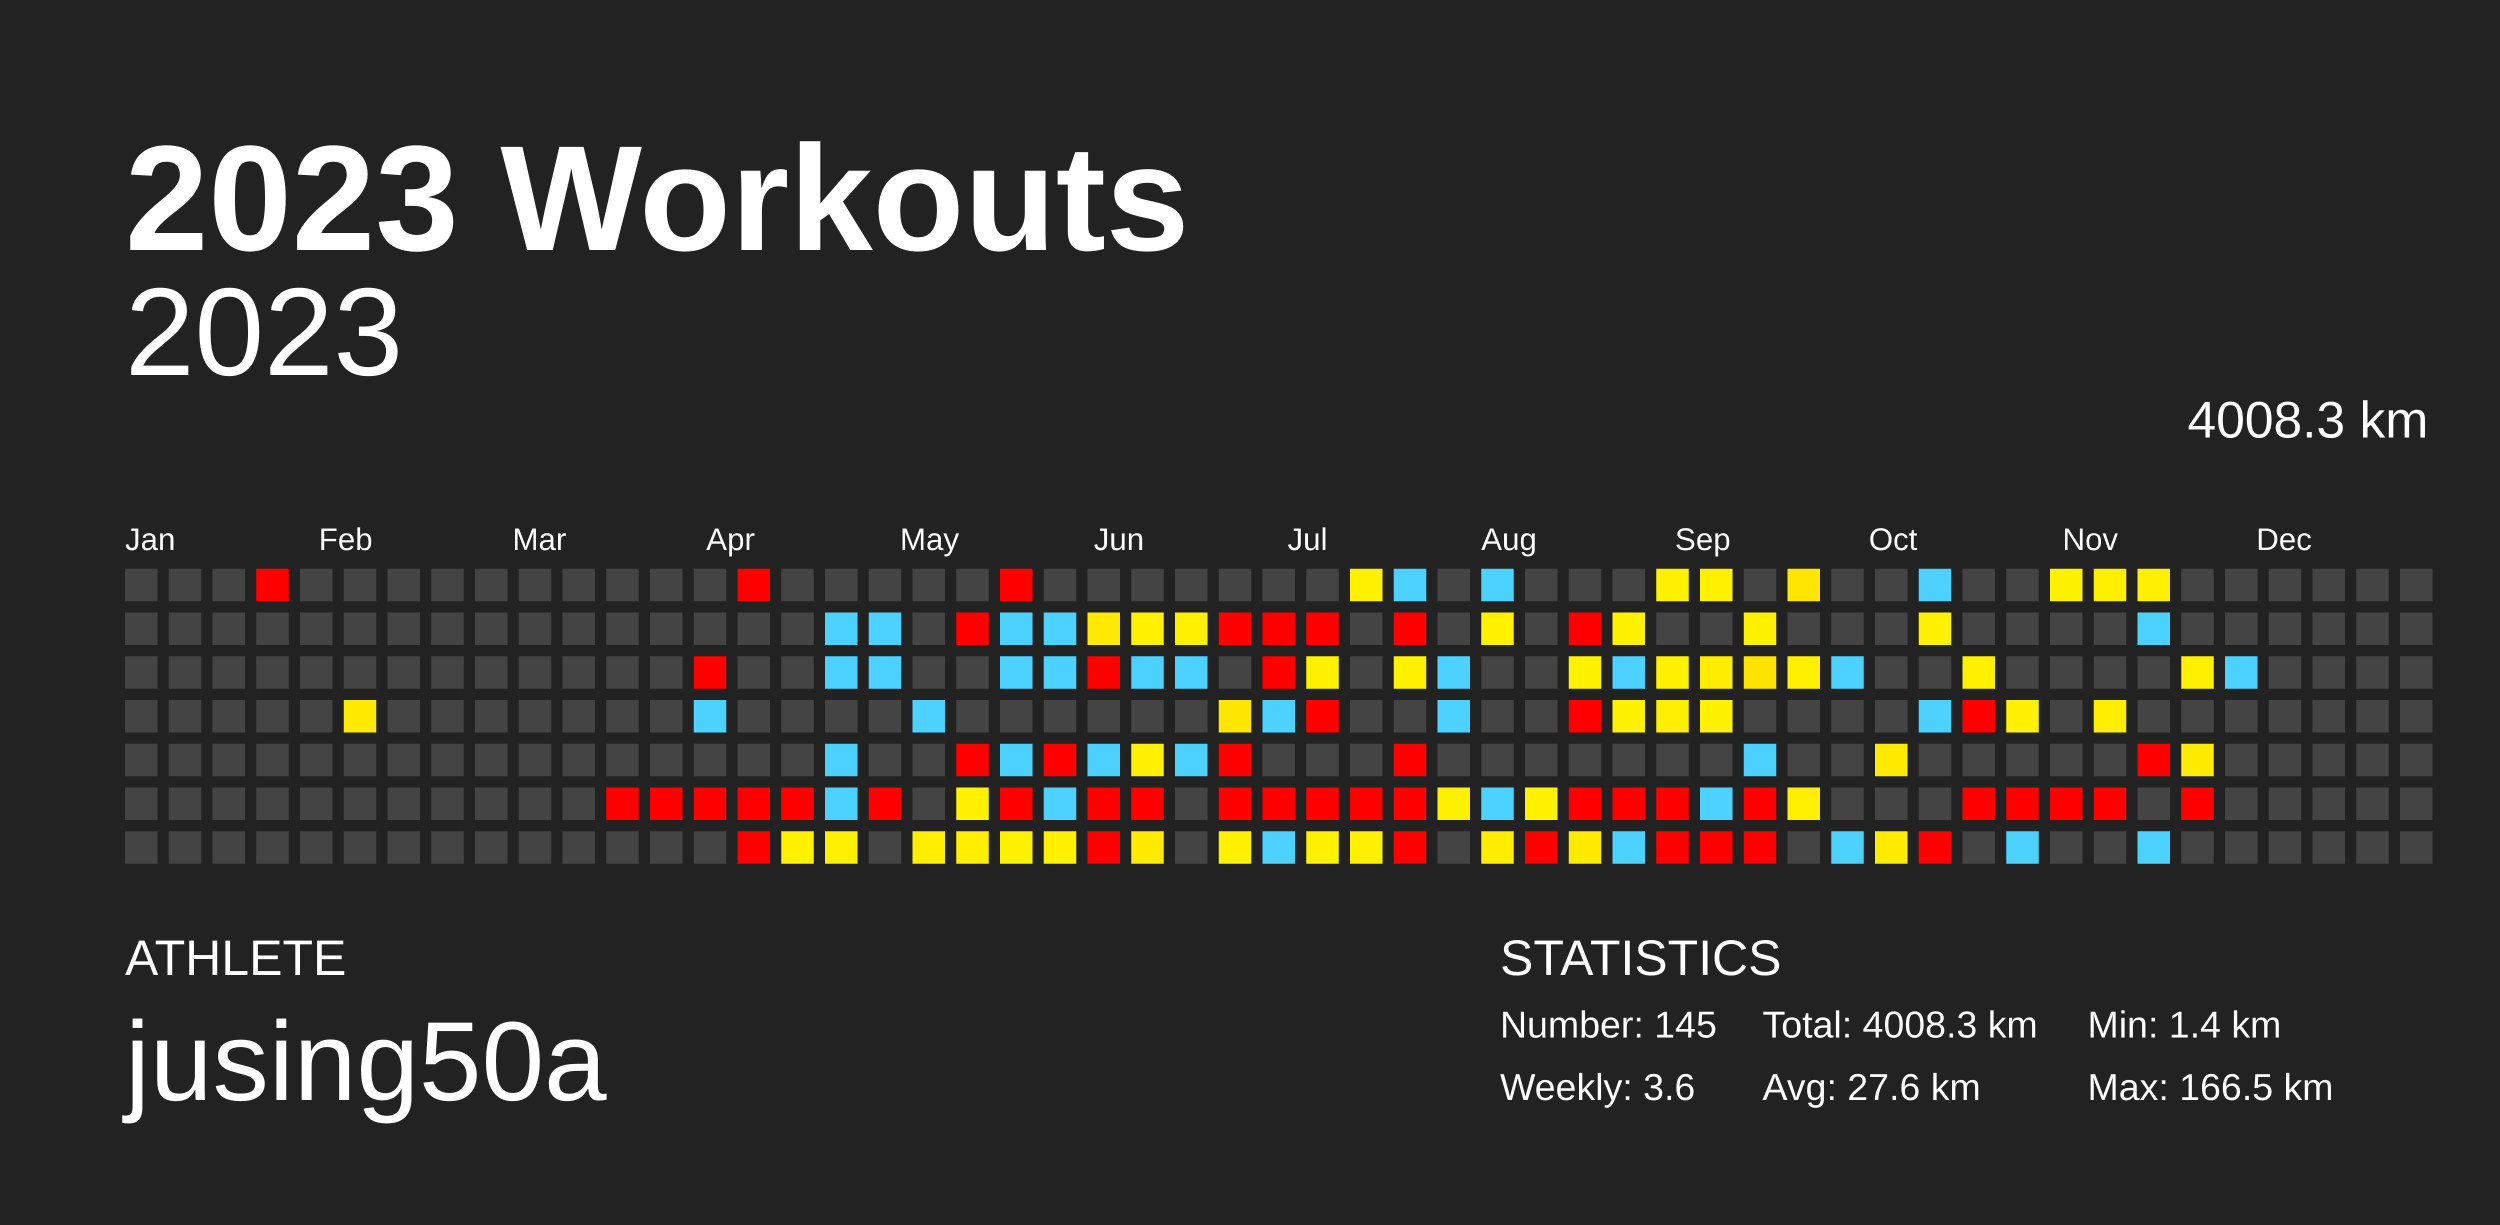
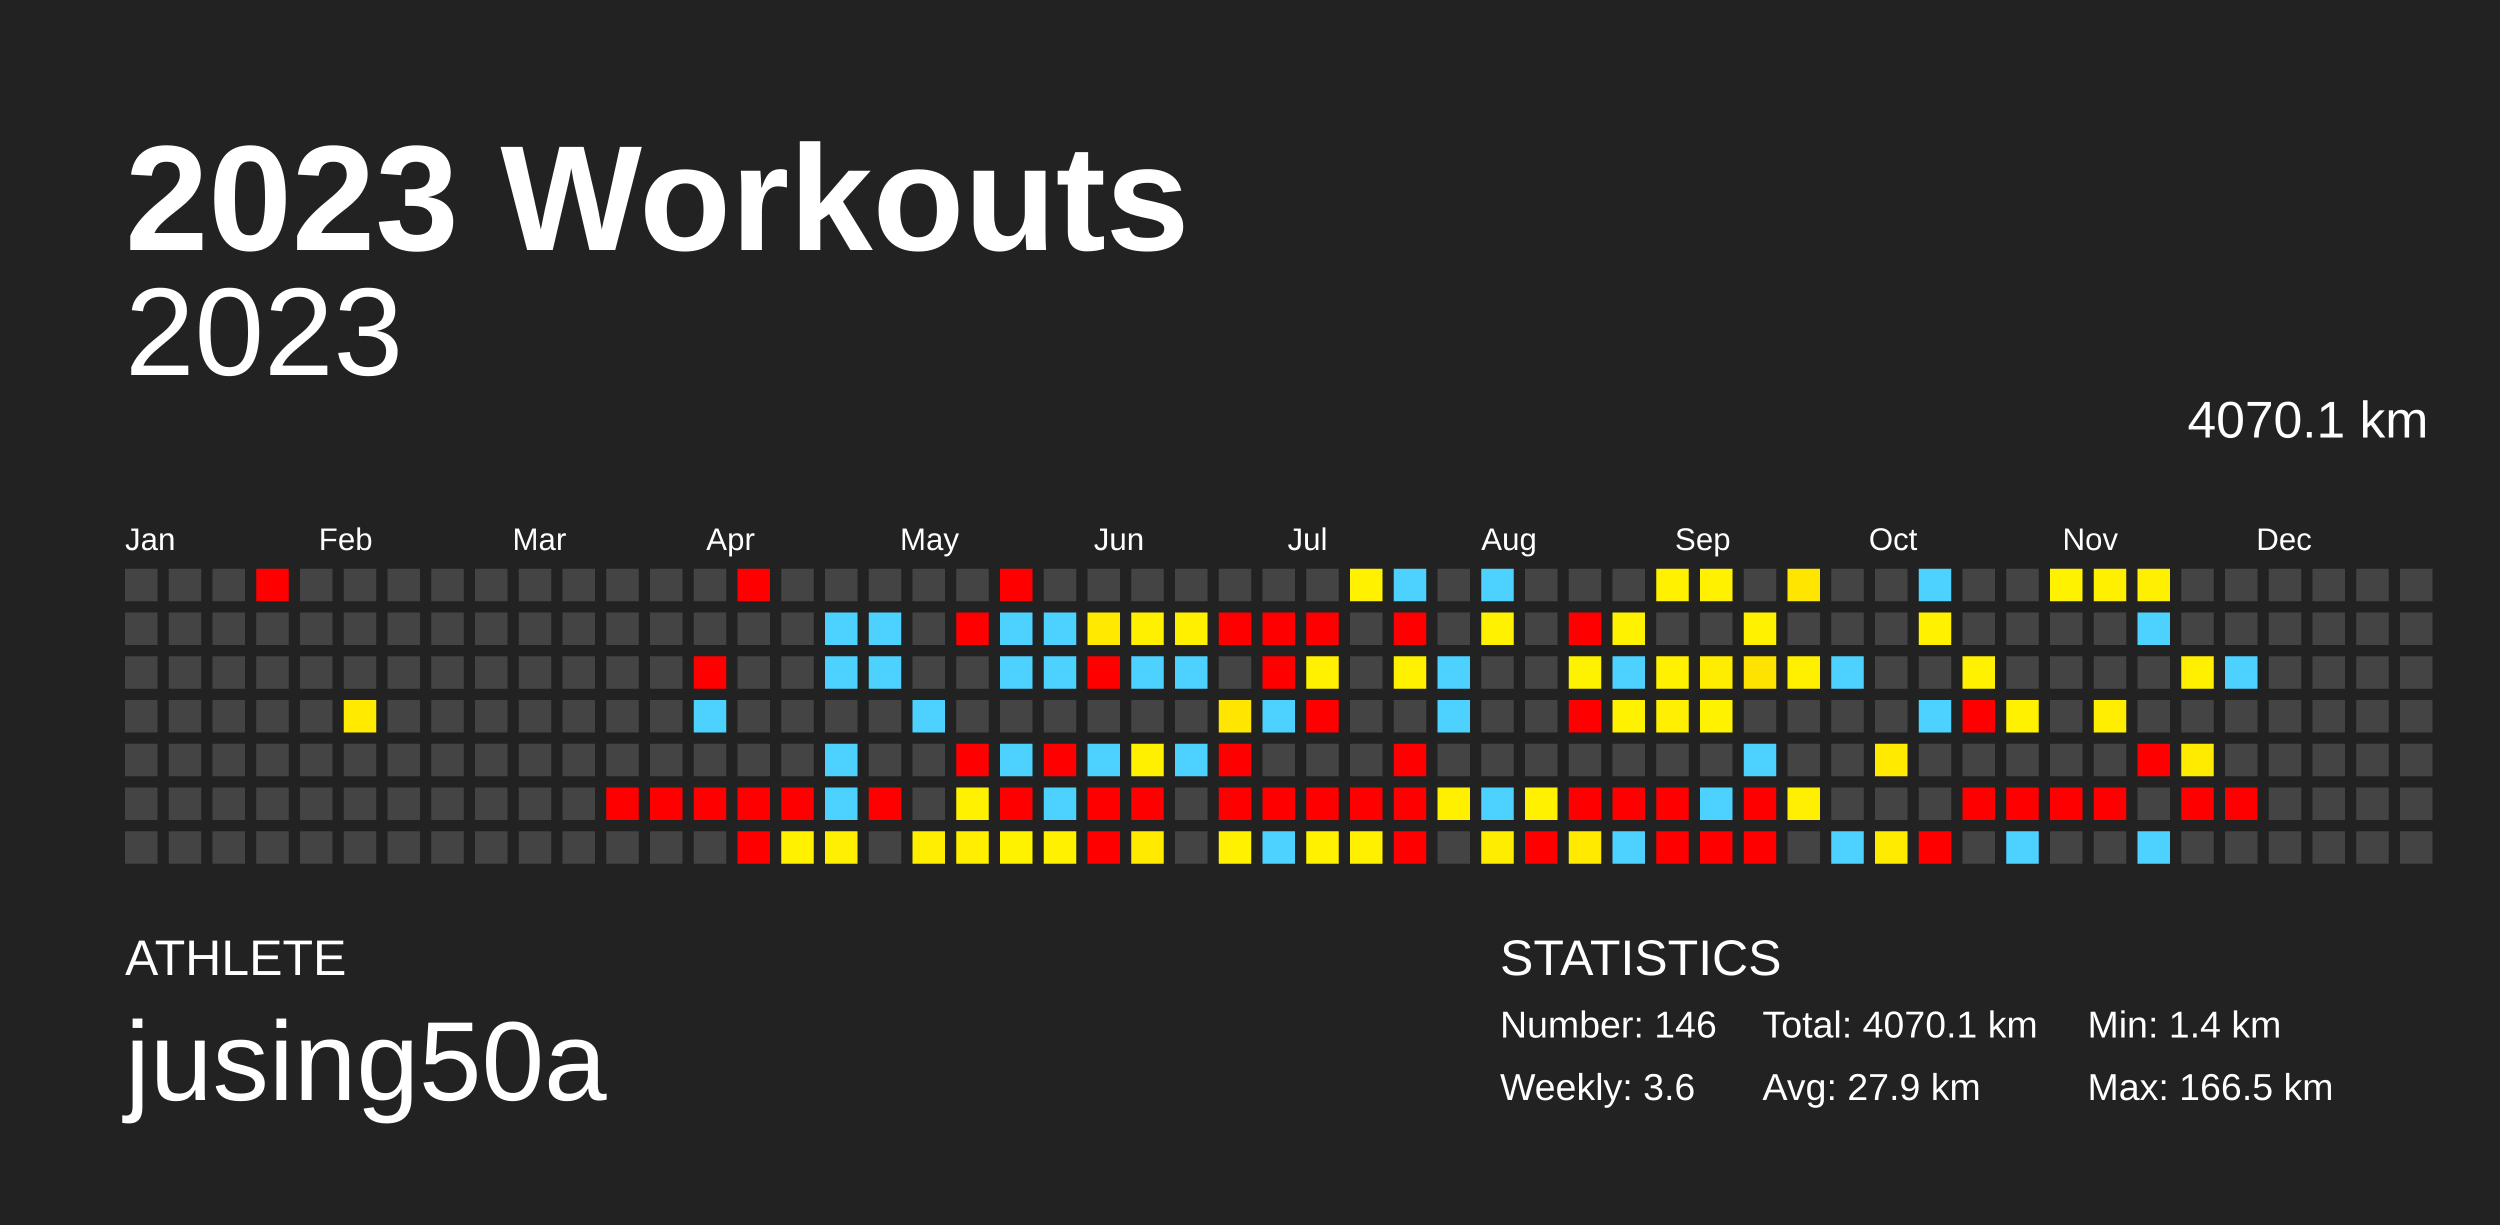
<svg xmlns="http://www.w3.org/2000/svg" baseProfile="full" height="98mm" version="1.1" viewBox="0,0,200,98" width="200mm">
  <defs />
  <rect fill="#222222" height="98" width="200" x="0" y="0" />
  <text fill="#FFFFFF" style="font-size:12px; font-family:Arial; font-weight:bold;" x="10" y="20">2023 Workouts</text>
  <text fill="#FFFFFF" style="font-size:4px; font-family:Arial" x="10" y="78">ATHLETE</text>
  <text fill="#FFFFFF" style="font-size:9px; font-family:Arial" x="10" y="88">jusing50a</text>
  <text fill="#FFFFFF" style="font-size:4px; font-family:Arial" x="120" y="78">STATISTICS</text>
-   <text fill="#FFFFFF" style="font-size:3px; font-family:Arial" x="120" y="83">Number: 145</text>
+   <text fill="#FFFFFF" style="font-size:3px; font-family:Arial" x="120" y="83">Number: 146</text>
  <text fill="#FFFFFF" style="font-size:3px; font-family:Arial" x="120" y="88">Weekly: 3.6</text>
-   <text fill="#FFFFFF" style="font-size:3px; font-family:Arial" x="141" y="83">Total: 4008.3 km</text>
-   <text fill="#FFFFFF" style="font-size:3px; font-family:Arial" x="141" y="88">Avg: 27.6 km</text>
+   <text fill="#FFFFFF" style="font-size:3px; font-family:Arial" x="141" y="83">Total: 4070.1 km</text>
+   <text fill="#FFFFFF" style="font-size:3px; font-family:Arial" x="141" y="88">Avg: 27.9 km</text>
  <text fill="#FFFFFF" style="font-size:3px; font-family:Arial" x="167" y="83">Min: 1.4 km</text>
  <text fill="#FFFFFF" style="font-size:3px; font-family:Arial" x="167" y="88">Max: 166.5 km</text>
  <text alignment-baseline="hanging" fill="#FFFFFF" style="font-size:10.0px; font-family:Arial;" x="10" y="30">2023</text>
-   <text alignment-baseline="hanging" fill="#FFFFFF" style="font-size:4.125px; font-family:Arial;" x="175" y="35">4008.3 km</text>
+   <text alignment-baseline="hanging" fill="#FFFFFF" style="font-size:4.125px; font-family:Arial;" x="175" y="35">4070.1 km</text>
  <text fill="#FFFFFF" style="font-size:2.5px; font-family:Arial" x="10.0" y="44">Jan</text>
  <text fill="#FFFFFF" style="font-size:2.5px; font-family:Arial" x="25.5" y="44">Feb</text>
  <text fill="#FFFFFF" style="font-size:2.5px; font-family:Arial" x="41.0" y="44">Mar</text>
  <text fill="#FFFFFF" style="font-size:2.5px; font-family:Arial" x="56.5" y="44">Apr</text>
  <text fill="#FFFFFF" style="font-size:2.5px; font-family:Arial" x="72.0" y="44">May</text>
  <text fill="#FFFFFF" style="font-size:2.5px; font-family:Arial" x="87.5" y="44">Jun</text>
  <text fill="#FFFFFF" style="font-size:2.5px; font-family:Arial" x="103.0" y="44">Jul</text>
  <text fill="#FFFFFF" style="font-size:2.5px; font-family:Arial" x="118.5" y="44">Aug</text>
  <text fill="#FFFFFF" style="font-size:2.5px; font-family:Arial" x="134.0" y="44">Sep</text>
  <text fill="#FFFFFF" style="font-size:2.5px; font-family:Arial" x="149.5" y="44">Oct</text>
  <text fill="#FFFFFF" style="font-size:2.5px; font-family:Arial" x="165.0" y="44">Nov</text>
  <text fill="#FFFFFF" style="font-size:2.5px; font-family:Arial" x="180.5" y="44">Dec</text>
  <rect fill="#444444" height="2.6" width="2.6" x="10.0" y="45.5" />
  <rect fill="#444444" height="2.6" width="2.6" x="10.0" y="49.0" />
  <rect fill="#444444" height="2.6" width="2.6" x="10.0" y="52.5" />
  <rect fill="#444444" height="2.6" width="2.6" x="10.0" y="56.0" />
  <rect fill="#444444" height="2.6" width="2.6" x="10.0" y="59.5" />
  <rect fill="#444444" height="2.6" width="2.6" x="10.0" y="63.0" />
  <rect fill="#444444" height="2.6" width="2.6" x="10.0" y="66.5" />
  <rect fill="#444444" height="2.6" width="2.6" x="13.5" y="45.5" />
  <rect fill="#444444" height="2.6" width="2.6" x="13.5" y="49.0" />
  <rect fill="#444444" height="2.6" width="2.6" x="13.5" y="52.5" />
  <rect fill="#444444" height="2.6" width="2.6" x="13.5" y="56.0" />
  <rect fill="#444444" height="2.6" width="2.6" x="13.5" y="59.5" />
  <rect fill="#444444" height="2.6" width="2.6" x="13.5" y="63.0" />
  <rect fill="#444444" height="2.6" width="2.6" x="13.5" y="66.5" />
  <rect fill="#444444" height="2.6" width="2.6" x="17.0" y="45.5" />
  <rect fill="#444444" height="2.6" width="2.6" x="17.0" y="49.0" />
  <rect fill="#444444" height="2.6" width="2.6" x="17.0" y="52.5" />
  <rect fill="#444444" height="2.6" width="2.6" x="17.0" y="56.0" />
  <rect fill="#444444" height="2.6" width="2.6" x="17.0" y="59.5" />
  <rect fill="#444444" height="2.6" width="2.6" x="17.0" y="63.0" />
  <rect fill="#444444" height="2.6" width="2.6" x="17.0" y="66.5" />
  <rect fill="red" height="2.6" width="2.6" x="20.5" y="45.5" />
  <rect fill="#444444" height="2.6" width="2.6" x="20.5" y="49.0" />
  <rect fill="#444444" height="2.6" width="2.6" x="20.5" y="52.5" />
  <rect fill="#444444" height="2.6" width="2.6" x="20.5" y="56.0" />
  <rect fill="#444444" height="2.6" width="2.6" x="20.5" y="59.5" />
  <rect fill="#444444" height="2.6" width="2.6" x="20.5" y="63.0" />
  <rect fill="#444444" height="2.6" width="2.6" x="20.5" y="66.5" />
  <rect fill="#444444" height="2.6" width="2.6" x="24.0" y="45.5" />
  <rect fill="#444444" height="2.6" width="2.6" x="24.0" y="49.0" />
  <rect fill="#444444" height="2.6" width="2.6" x="24.0" y="52.5" />
  <rect fill="#444444" height="2.6" width="2.6" x="24.0" y="56.0" />
  <rect fill="#444444" height="2.6" width="2.6" x="24.0" y="59.5" />
  <rect fill="#444444" height="2.6" width="2.6" x="24.0" y="63.0" />
  <rect fill="#444444" height="2.6" width="2.6" x="24.0" y="66.5" />
  <rect fill="#444444" height="2.6" width="2.6" x="27.5" y="45.5" />
  <rect fill="#444444" height="2.6" width="2.6" x="27.5" y="49.0" />
  <rect fill="#444444" height="2.6" width="2.6" x="27.5" y="52.5" />
  <rect fill="#ffea00" height="2.6" width="2.6" x="27.5" y="56.0" />
  <rect fill="#444444" height="2.6" width="2.6" x="27.5" y="59.5" />
  <rect fill="#444444" height="2.6" width="2.6" x="27.5" y="63.0" />
  <rect fill="#444444" height="2.6" width="2.6" x="27.5" y="66.5" />
  <rect fill="#444444" height="2.6" width="2.6" x="31.0" y="45.5" />
  <rect fill="#444444" height="2.6" width="2.6" x="31.0" y="49.0" />
  <rect fill="#444444" height="2.6" width="2.6" x="31.0" y="52.5" />
  <rect fill="#444444" height="2.6" width="2.6" x="31.0" y="56.0" />
  <rect fill="#444444" height="2.6" width="2.6" x="31.0" y="59.5" />
  <rect fill="#444444" height="2.6" width="2.6" x="31.0" y="63.0" />
  <rect fill="#444444" height="2.6" width="2.6" x="31.0" y="66.5" />
  <rect fill="#444444" height="2.6" width="2.6" x="34.5" y="45.5" />
  <rect fill="#444444" height="2.6" width="2.6" x="34.5" y="49.0" />
  <rect fill="#444444" height="2.6" width="2.6" x="34.5" y="52.5" />
  <rect fill="#444444" height="2.6" width="2.6" x="34.5" y="56.0" />
  <rect fill="#444444" height="2.6" width="2.6" x="34.5" y="59.5" />
  <rect fill="#444444" height="2.6" width="2.6" x="34.5" y="63.0" />
  <rect fill="#444444" height="2.6" width="2.6" x="34.5" y="66.5" />
  <rect fill="#444444" height="2.6" width="2.6" x="38.0" y="45.5" />
  <rect fill="#444444" height="2.6" width="2.6" x="38.0" y="49.0" />
  <rect fill="#444444" height="2.6" width="2.6" x="38.0" y="52.5" />
  <rect fill="#444444" height="2.6" width="2.6" x="38.0" y="56.0" />
  <rect fill="#444444" height="2.6" width="2.6" x="38.0" y="59.5" />
  <rect fill="#444444" height="2.6" width="2.6" x="38.0" y="63.0" />
  <rect fill="#444444" height="2.6" width="2.6" x="38.0" y="66.5" />
  <rect fill="#444444" height="2.6" width="2.6" x="41.5" y="45.5" />
  <rect fill="#444444" height="2.6" width="2.6" x="41.5" y="49.0" />
  <rect fill="#444444" height="2.6" width="2.6" x="41.5" y="52.5" />
  <rect fill="#444444" height="2.6" width="2.6" x="41.5" y="56.0" />
  <rect fill="#444444" height="2.6" width="2.6" x="41.5" y="59.5" />
  <rect fill="#444444" height="2.6" width="2.6" x="41.5" y="63.0" />
  <rect fill="#444444" height="2.6" width="2.6" x="41.5" y="66.5" />
  <rect fill="#444444" height="2.6" width="2.6" x="45.0" y="45.5" />
  <rect fill="#444444" height="2.6" width="2.6" x="45.0" y="49.0" />
  <rect fill="#444444" height="2.6" width="2.6" x="45.0" y="52.5" />
  <rect fill="#444444" height="2.6" width="2.6" x="45.0" y="56.0" />
  <rect fill="#444444" height="2.6" width="2.6" x="45.0" y="59.5" />
  <rect fill="#444444" height="2.6" width="2.6" x="45.0" y="63.0" />
  <rect fill="#444444" height="2.6" width="2.6" x="45.0" y="66.5" />
  <rect fill="#444444" height="2.6" width="2.6" x="48.5" y="45.5" />
  <rect fill="#444444" height="2.6" width="2.6" x="48.5" y="49.0" />
  <rect fill="#444444" height="2.6" width="2.6" x="48.5" y="52.5" />
  <rect fill="#444444" height="2.6" width="2.6" x="48.5" y="56.0" />
  <rect fill="#444444" height="2.6" width="2.6" x="48.5" y="59.5" />
  <rect fill="red" height="2.6" width="2.6" x="48.5" y="63.0" />
  <rect fill="#444444" height="2.6" width="2.6" x="48.5" y="66.5" />
  <rect fill="#444444" height="2.6" width="2.6" x="52.0" y="45.5" />
  <rect fill="#444444" height="2.6" width="2.6" x="52.0" y="49.0" />
  <rect fill="#444444" height="2.6" width="2.6" x="52.0" y="52.5" />
  <rect fill="#444444" height="2.6" width="2.6" x="52.0" y="56.0" />
  <rect fill="#444444" height="2.6" width="2.6" x="52.0" y="59.5" />
  <rect fill="red" height="2.6" width="2.6" x="52.0" y="63.0" />
  <rect fill="#444444" height="2.6" width="2.6" x="52.0" y="66.5" />
  <rect fill="#444444" height="2.6" width="2.6" x="55.5" y="45.5" />
  <rect fill="#444444" height="2.6" width="2.6" x="55.5" y="49.0" />
  <rect fill="red" height="2.6" width="2.6" x="55.5" y="52.5" />
  <rect fill="#4dd2ff" height="2.6" width="2.6" x="55.5" y="56.0" />
  <rect fill="#444444" height="2.6" width="2.6" x="55.5" y="59.5" />
  <rect fill="red" height="2.6" width="2.6" x="55.5" y="63.0" />
  <rect fill="#444444" height="2.6" width="2.6" x="55.5" y="66.5" />
  <rect fill="red" height="2.6" width="2.6" x="59.0" y="45.5" />
  <rect fill="#444444" height="2.6" width="2.6" x="59.0" y="49.0" />
  <rect fill="#444444" height="2.6" width="2.6" x="59.0" y="52.5" />
  <rect fill="#444444" height="2.6" width="2.6" x="59.0" y="56.0" />
  <rect fill="#444444" height="2.6" width="2.6" x="59.0" y="59.5" />
  <rect fill="red" height="2.6" width="2.6" x="59.0" y="63.0" />
  <rect fill="red" height="2.6" width="2.6" x="59.0" y="66.5" />
  <rect fill="#444444" height="2.6" width="2.6" x="62.5" y="45.5" />
  <rect fill="#444444" height="2.6" width="2.6" x="62.5" y="49.0" />
  <rect fill="#444444" height="2.6" width="2.6" x="62.5" y="52.5" />
  <rect fill="#444444" height="2.6" width="2.6" x="62.5" y="56.0" />
  <rect fill="#444444" height="2.6" width="2.6" x="62.5" y="59.5" />
  <rect fill="red" height="2.6" width="2.6" x="62.5" y="63.0" />
  <rect fill="#fff100" height="2.6" width="2.6" x="62.5" y="66.5" />
  <rect fill="#444444" height="2.6" width="2.6" x="66.0" y="45.5" />
  <rect fill="#4dd2ff" height="2.6" width="2.6" x="66.0" y="49.0" />
  <rect fill="#4dd2ff" height="2.6" width="2.6" x="66.0" y="52.5" />
  <rect fill="#444444" height="2.6" width="2.6" x="66.0" y="56.0" />
  <rect fill="#4dd2ff" height="2.6" width="2.6" x="66.0" y="59.5" />
  <rect fill="#4dd2ff" height="2.6" width="2.6" x="66.0" y="63.0" />
  <rect fill="#ffef00" height="2.6" width="2.6" x="66.0" y="66.5" />
  <rect fill="#444444" height="2.6" width="2.6" x="69.5" y="45.5" />
  <rect fill="#4dd2ff" height="2.6" width="2.6" x="69.5" y="49.0" />
  <rect fill="#4dd2ff" height="2.6" width="2.6" x="69.5" y="52.5" />
  <rect fill="#444444" height="2.6" width="2.6" x="69.5" y="56.0" />
  <rect fill="#444444" height="2.6" width="2.6" x="69.5" y="59.5" />
  <rect fill="red" height="2.6" width="2.6" x="69.5" y="63.0" />
  <rect fill="#444444" height="2.6" width="2.6" x="69.5" y="66.5" />
  <rect fill="#444444" height="2.6" width="2.6" x="73.0" y="45.5" />
  <rect fill="#444444" height="2.6" width="2.6" x="73.0" y="49.0" />
  <rect fill="#444444" height="2.6" width="2.6" x="73.0" y="52.5" />
  <rect fill="#4dd2ff" height="2.6" width="2.6" x="73.0" y="56.0" />
  <rect fill="#444444" height="2.6" width="2.6" x="73.0" y="59.5" />
  <rect fill="#444444" height="2.6" width="2.6" x="73.0" y="63.0" />
  <rect fill="#ffee00" height="2.6" width="2.6" x="73.0" y="66.5" />
  <rect fill="#444444" height="2.6" width="2.6" x="76.5" y="45.5" />
  <rect fill="red" height="2.6" width="2.6" x="76.5" y="49.0" />
  <rect fill="#444444" height="2.6" width="2.6" x="76.5" y="52.5" />
  <rect fill="#444444" height="2.6" width="2.6" x="76.5" y="56.0" />
  <rect fill="red" height="2.6" width="2.6" x="76.5" y="59.5" />
  <rect fill="#fff100" height="2.6" width="2.6" x="76.5" y="63.0" />
  <rect fill="#ffee00" height="2.6" width="2.6" x="76.5" y="66.5" />
  <rect fill="red" height="2.6" width="2.6" x="80.0" y="45.5" />
  <rect fill="#4dd2ff" height="2.6" width="2.6" x="80.0" y="49.0" />
  <rect fill="#4dd2ff" height="2.6" width="2.6" x="80.0" y="52.5" />
  <rect fill="#444444" height="2.6" width="2.6" x="80.0" y="56.0" />
  <rect fill="#4dd2ff" height="2.6" width="2.6" x="80.0" y="59.5" />
  <rect fill="red" height="2.6" width="2.6" x="80.0" y="63.0" />
  <rect fill="#fff200" height="2.6" width="2.6" x="80.0" y="66.5" />
  <rect fill="#444444" height="2.6" width="2.6" x="83.5" y="45.5" />
  <rect fill="#4dd2ff" height="2.6" width="2.6" x="83.5" y="49.0" />
  <rect fill="#4dd2ff" height="2.6" width="2.6" x="83.5" y="52.5" />
  <rect fill="#444444" height="2.6" width="2.6" x="83.5" y="56.0" />
  <rect fill="red" height="2.6" width="2.6" x="83.5" y="59.5" />
  <rect fill="#4dd2ff" height="2.6" width="2.6" x="83.5" y="63.0" />
  <rect fill="#fff100" height="2.6" width="2.6" x="83.5" y="66.5" />
  <rect fill="#444444" height="2.6" width="2.6" x="87.0" y="45.5" />
  <rect fill="#ffe900" height="2.6" width="2.6" x="87.0" y="49.0" />
  <rect fill="red" height="2.6" width="2.6" x="87.0" y="52.5" />
  <rect fill="#444444" height="2.6" width="2.6" x="87.0" y="56.0" />
  <rect fill="#4dd2ff" height="2.6" width="2.6" x="87.0" y="59.5" />
  <rect fill="red" height="2.6" width="2.6" x="87.0" y="63.0" />
  <rect fill="red" height="2.6" width="2.6" x="87.0" y="66.5" />
  <rect fill="#444444" height="2.6" width="2.6" x="90.5" y="45.5" />
  <rect fill="#fff000" height="2.6" width="2.6" x="90.5" y="49.0" />
  <rect fill="#4dd2ff" height="2.6" width="2.6" x="90.5" y="52.5" />
  <rect fill="#444444" height="2.6" width="2.6" x="90.5" y="56.0" />
  <rect fill="#fff000" height="2.6" width="2.6" x="90.5" y="59.5" />
  <rect fill="red" height="2.6" width="2.6" x="90.5" y="63.0" />
  <rect fill="#ffea00" height="2.6" width="2.6" x="90.5" y="66.5" />
  <rect fill="#444444" height="2.6" width="2.6" x="94.0" y="45.5" />
  <rect fill="#fff000" height="2.6" width="2.6" x="94.0" y="49.0" />
  <rect fill="#4dd2ff" height="2.6" width="2.6" x="94.0" y="52.5" />
  <rect fill="#444444" height="2.6" width="2.6" x="94.0" y="56.0" />
  <rect fill="#4dd2ff" height="2.6" width="2.6" x="94.0" y="59.5" />
  <rect fill="#444444" height="2.6" width="2.6" x="94.0" y="63.0" />
  <rect fill="#444444" height="2.6" width="2.6" x="94.0" y="66.5" />
  <rect fill="#444444" height="2.6" width="2.6" x="97.5" y="45.5" />
  <rect fill="red" height="2.6" width="2.6" x="97.5" y="49.0" />
  <rect fill="#444444" height="2.6" width="2.6" x="97.5" y="52.5" />
  <rect fill="#ffe600" height="2.6" width="2.6" x="97.5" y="56.0" />
  <rect fill="red" height="2.6" width="2.6" x="97.5" y="59.5" />
  <rect fill="red" height="2.6" width="2.6" x="97.5" y="63.0" />
  <rect fill="#fff100" height="2.6" width="2.6" x="97.5" y="66.5" />
  <rect fill="#444444" height="2.6" width="2.6" x="101.0" y="45.5" />
  <rect fill="red" height="2.6" width="2.6" x="101.0" y="49.0" />
  <rect fill="red" height="2.6" width="2.6" x="101.0" y="52.5" />
  <rect fill="#4dd2ff" height="2.6" width="2.6" x="101.0" y="56.0" />
  <rect fill="#444444" height="2.6" width="2.6" x="101.0" y="59.5" />
  <rect fill="red" height="2.6" width="2.6" x="101.0" y="63.0" />
  <rect fill="#4dd2ff" height="2.6" width="2.6" x="101.0" y="66.5" />
  <rect fill="#444444" height="2.6" width="2.6" x="104.5" y="45.5" />
  <rect fill="red" height="2.6" width="2.6" x="104.5" y="49.0" />
  <rect fill="#fff100" height="2.6" width="2.6" x="104.5" y="52.5" />
  <rect fill="red" height="2.6" width="2.6" x="104.5" y="56.0" />
  <rect fill="#444444" height="2.6" width="2.6" x="104.5" y="59.5" />
  <rect fill="red" height="2.6" width="2.6" x="104.5" y="63.0" />
  <rect fill="#fff100" height="2.6" width="2.6" x="104.5" y="66.5" />
  <rect fill="#fff100" height="2.6" width="2.6" x="108.0" y="45.5" />
  <rect fill="#444444" height="2.6" width="2.6" x="108.0" y="49.0" />
  <rect fill="#444444" height="2.6" width="2.6" x="108.0" y="52.5" />
  <rect fill="#444444" height="2.6" width="2.6" x="108.0" y="56.0" />
  <rect fill="#444444" height="2.6" width="2.6" x="108.0" y="59.5" />
  <rect fill="red" height="2.6" width="2.6" x="108.0" y="63.0" />
  <rect fill="#fff000" height="2.6" width="2.6" x="108.0" y="66.5" />
  <rect fill="#4dd2ff" height="2.6" width="2.6" x="111.5" y="45.5" />
  <rect fill="red" height="2.6" width="2.6" x="111.5" y="49.0" />
  <rect fill="#fff100" height="2.6" width="2.6" x="111.5" y="52.5" />
  <rect fill="#444444" height="2.6" width="2.6" x="111.5" y="56.0" />
  <rect fill="red" height="2.6" width="2.6" x="111.5" y="59.5" />
  <rect fill="red" height="2.6" width="2.6" x="111.5" y="63.0" />
  <rect fill="red" height="2.6" width="2.6" x="111.5" y="66.5" />
  <rect fill="#444444" height="2.6" width="2.6" x="115.0" y="45.5" />
  <rect fill="#444444" height="2.6" width="2.6" x="115.0" y="49.0" />
  <rect fill="#4dd2ff" height="2.6" width="2.6" x="115.0" y="52.5" />
  <rect fill="#4dd2ff" height="2.6" width="2.6" x="115.0" y="56.0" />
  <rect fill="#444444" height="2.6" width="2.6" x="115.0" y="59.5" />
  <rect fill="#fff000" height="2.6" width="2.6" x="115.0" y="63.0" />
  <rect fill="#444444" height="2.6" width="2.6" x="115.0" y="66.5" />
  <rect fill="#4dd2ff" height="2.6" width="2.6" x="118.5" y="45.5" />
  <rect fill="#fff100" height="2.6" width="2.6" x="118.5" y="49.0" />
  <rect fill="#444444" height="2.6" width="2.6" x="118.5" y="52.5" />
  <rect fill="#444444" height="2.6" width="2.6" x="118.5" y="56.0" />
  <rect fill="#444444" height="2.6" width="2.6" x="118.5" y="59.5" />
  <rect fill="#4dd2ff" height="2.6" width="2.6" x="118.5" y="63.0" />
  <rect fill="#ffed00" height="2.6" width="2.6" x="118.5" y="66.5" />
  <rect fill="#444444" height="2.6" width="2.6" x="122.0" y="45.5" />
  <rect fill="#444444" height="2.6" width="2.6" x="122.0" y="49.0" />
  <rect fill="#444444" height="2.6" width="2.6" x="122.0" y="52.5" />
  <rect fill="#444444" height="2.6" width="2.6" x="122.0" y="56.0" />
  <rect fill="#444444" height="2.6" width="2.6" x="122.0" y="59.5" />
  <rect fill="#fff100" height="2.6" width="2.6" x="122.0" y="63.0" />
  <rect fill="red" height="2.6" width="2.6" x="122.0" y="66.5" />
  <rect fill="#444444" height="2.6" width="2.6" x="125.5" y="45.5" />
  <rect fill="red" height="2.6" width="2.6" x="125.5" y="49.0" />
  <rect fill="#fff200" height="2.6" width="2.6" x="125.5" y="52.5" />
  <rect fill="red" height="2.6" width="2.6" x="125.5" y="56.0" />
  <rect fill="#444444" height="2.6" width="2.6" x="125.5" y="59.5" />
  <rect fill="red" height="2.6" width="2.6" x="125.5" y="63.0" />
  <rect fill="#ffea00" height="2.6" width="2.6" x="125.5" y="66.5" />
  <rect fill="#444444" height="2.6" width="2.6" x="129.0" y="45.5" />
  <rect fill="#fff200" height="2.6" width="2.6" x="129.0" y="49.0" />
  <rect fill="#4dd2ff" height="2.6" width="2.6" x="129.0" y="52.5" />
  <rect fill="#fff200" height="2.6" width="2.6" x="129.0" y="56.0" />
  <rect fill="#444444" height="2.6" width="2.6" x="129.0" y="59.5" />
  <rect fill="red" height="2.6" width="2.6" x="129.0" y="63.0" />
  <rect fill="#4dd2ff" height="2.6" width="2.6" x="129.0" y="66.5" />
  <rect fill="#fff100" height="2.6" width="2.6" x="132.5" y="45.5" />
  <rect fill="#444444" height="2.6" width="2.6" x="132.5" y="49.0" />
  <rect fill="#fff100" height="2.6" width="2.6" x="132.5" y="52.5" />
  <rect fill="#ffef00" height="2.6" width="2.6" x="132.5" y="56.0" />
  <rect fill="#444444" height="2.6" width="2.6" x="132.5" y="59.5" />
  <rect fill="red" height="2.6" width="2.6" x="132.5" y="63.0" />
  <rect fill="red" height="2.6" width="2.6" x="132.5" y="66.5" />
  <rect fill="#fff100" height="2.6" width="2.6" x="136.0" y="45.5" />
  <rect fill="#444444" height="2.6" width="2.6" x="136.0" y="49.0" />
  <rect fill="#ffed00" height="2.6" width="2.6" x="136.0" y="52.5" />
  <rect fill="#fff200" height="2.6" width="2.6" x="136.0" y="56.0" />
  <rect fill="#444444" height="2.6" width="2.6" x="136.0" y="59.5" />
  <rect fill="#4dd2ff" height="2.6" width="2.6" x="136.0" y="63.0" />
  <rect fill="red" height="2.6" width="2.6" x="136.0" y="66.5" />
  <rect fill="#444444" height="2.6" width="2.6" x="139.5" y="45.5" />
  <rect fill="#fff100" height="2.6" width="2.6" x="139.5" y="49.0" />
  <rect fill="#ffe300" height="2.6" width="2.6" x="139.5" y="52.5" />
  <rect fill="#444444" height="2.6" width="2.6" x="139.5" y="56.0" />
  <rect fill="#4dd2ff" height="2.6" width="2.6" x="139.5" y="59.5" />
  <rect fill="red" height="2.6" width="2.6" x="139.5" y="63.0" />
  <rect fill="red" height="2.6" width="2.6" x="139.5" y="66.5" />
  <rect fill="#ffe600" height="2.6" width="2.6" x="143.0" y="45.5" />
  <rect fill="#444444" height="2.6" width="2.6" x="143.0" y="49.0" />
  <rect fill="#fff000" height="2.6" width="2.6" x="143.0" y="52.5" />
  <rect fill="#444444" height="2.6" width="2.6" x="143.0" y="56.0" />
  <rect fill="#444444" height="2.6" width="2.6" x="143.0" y="59.5" />
  <rect fill="#ffef00" height="2.6" width="2.6" x="143.0" y="63.0" />
  <rect fill="#444444" height="2.6" width="2.6" x="143.0" y="66.5" />
  <rect fill="#444444" height="2.6" width="2.6" x="146.5" y="45.5" />
  <rect fill="#444444" height="2.6" width="2.6" x="146.5" y="49.0" />
  <rect fill="#4dd2ff" height="2.6" width="2.6" x="146.5" y="52.5" />
  <rect fill="#444444" height="2.6" width="2.6" x="146.5" y="56.0" />
  <rect fill="#444444" height="2.6" width="2.6" x="146.5" y="59.5" />
  <rect fill="#444444" height="2.6" width="2.6" x="146.5" y="63.0" />
  <rect fill="#4dd2ff" height="2.6" width="2.6" x="146.5" y="66.5" />
  <rect fill="#444444" height="2.6" width="2.6" x="150.0" y="45.5" />
  <rect fill="#444444" height="2.6" width="2.6" x="150.0" y="49.0" />
  <rect fill="#444444" height="2.6" width="2.6" x="150.0" y="52.5" />
  <rect fill="#444444" height="2.6" width="2.6" x="150.0" y="56.0" />
  <rect fill="#ffea00" height="2.6" width="2.6" x="150.0" y="59.5" />
  <rect fill="#444444" height="2.6" width="2.6" x="150.0" y="63.0" />
  <rect fill="#ffeb00" height="2.6" width="2.6" x="150.0" y="66.5" />
  <rect fill="#4dd2ff" height="2.6" width="2.6" x="153.5" y="45.5" />
  <rect fill="#fff100" height="2.6" width="2.6" x="153.5" y="49.0" />
  <rect fill="#444444" height="2.6" width="2.6" x="153.5" y="52.5" />
  <rect fill="#4dd2ff" height="2.6" width="2.6" x="153.5" y="56.0" />
  <rect fill="#444444" height="2.6" width="2.6" x="153.5" y="59.5" />
  <rect fill="#444444" height="2.6" width="2.6" x="153.5" y="63.0" />
  <rect fill="red" height="2.6" width="2.6" x="153.5" y="66.5" />
  <rect fill="#444444" height="2.6" width="2.6" x="157.0" y="45.5" />
  <rect fill="#444444" height="2.6" width="2.6" x="157.0" y="49.0" />
  <rect fill="#fff100" height="2.6" width="2.6" x="157.0" y="52.5" />
  <rect fill="red" height="2.6" width="2.6" x="157.0" y="56.0" />
  <rect fill="#444444" height="2.6" width="2.6" x="157.0" y="59.5" />
  <rect fill="red" height="2.6" width="2.6" x="157.0" y="63.0" />
  <rect fill="#444444" height="2.6" width="2.6" x="157.0" y="66.5" />
  <rect fill="#444444" height="2.6" width="2.6" x="160.5" y="45.5" />
  <rect fill="#444444" height="2.6" width="2.6" x="160.5" y="49.0" />
  <rect fill="#444444" height="2.6" width="2.6" x="160.5" y="52.5" />
  <rect fill="#fff100" height="2.6" width="2.6" x="160.5" y="56.0" />
  <rect fill="#444444" height="2.6" width="2.6" x="160.5" y="59.5" />
  <rect fill="red" height="2.6" width="2.6" x="160.5" y="63.0" />
  <rect fill="#4dd2ff" height="2.6" width="2.6" x="160.5" y="66.5" />
  <rect fill="#fff200" height="2.6" width="2.6" x="164.0" y="45.5" />
  <rect fill="#444444" height="2.6" width="2.6" x="164.0" y="49.0" />
  <rect fill="#444444" height="2.6" width="2.6" x="164.0" y="52.5" />
  <rect fill="#444444" height="2.6" width="2.6" x="164.0" y="56.0" />
  <rect fill="#444444" height="2.6" width="2.6" x="164.0" y="59.5" />
  <rect fill="red" height="2.6" width="2.6" x="164.0" y="63.0" />
  <rect fill="#444444" height="2.6" width="2.6" x="164.0" y="66.5" />
  <rect fill="#fff000" height="2.6" width="2.6" x="167.5" y="45.5" />
  <rect fill="#444444" height="2.6" width="2.6" x="167.5" y="49.0" />
  <rect fill="#444444" height="2.6" width="2.6" x="167.5" y="52.5" />
  <rect fill="#ffee00" height="2.6" width="2.6" x="167.5" y="56.0" />
  <rect fill="#444444" height="2.6" width="2.6" x="167.5" y="59.5" />
  <rect fill="red" height="2.6" width="2.6" x="167.5" y="63.0" />
  <rect fill="#444444" height="2.6" width="2.6" x="167.5" y="66.5" />
  <rect fill="#ffef00" height="2.6" width="2.6" x="171.0" y="45.5" />
  <rect fill="#4dd2ff" height="2.6" width="2.6" x="171.0" y="49.0" />
  <rect fill="#444444" height="2.6" width="2.6" x="171.0" y="52.5" />
  <rect fill="#444444" height="2.6" width="2.6" x="171.0" y="56.0" />
  <rect fill="red" height="2.6" width="2.6" x="171.0" y="59.5" />
  <rect fill="#444444" height="2.6" width="2.6" x="171.0" y="63.0" />
  <rect fill="#4dd2ff" height="2.6" width="2.6" x="171.0" y="66.5" />
  <rect fill="#444444" height="2.6" width="2.6" x="174.5" y="45.5" />
  <rect fill="#444444" height="2.6" width="2.6" x="174.5" y="49.0" />
  <rect fill="#fff000" height="2.6" width="2.6" x="174.5" y="52.5" />
  <rect fill="#444444" height="2.6" width="2.6" x="174.5" y="56.0" />
  <rect fill="#ffeb00" height="2.6" width="2.6" x="174.5" y="59.5" />
  <rect fill="red" height="2.6" width="2.6" x="174.5" y="63.0" />
  <rect fill="#444444" height="2.6" width="2.6" x="174.5" y="66.5" />
  <rect fill="#444444" height="2.6" width="2.6" x="178.0" y="45.5" />
  <rect fill="#444444" height="2.6" width="2.6" x="178.0" y="49.0" />
  <rect fill="#4dd2ff" height="2.6" width="2.6" x="178.0" y="52.5" />
  <rect fill="#444444" height="2.6" width="2.6" x="178.0" y="56.0" />
  <rect fill="#444444" height="2.6" width="2.6" x="178.0" y="59.5" />
-   <rect fill="#444444" height="2.6" width="2.6" x="178.0" y="63.0" />
+   <rect fill="red" height="2.6" width="2.6" x="178.0" y="63.0" />
  <rect fill="#444444" height="2.6" width="2.6" x="178.0" y="66.5" />
  <rect fill="#444444" height="2.6" width="2.6" x="181.5" y="45.5" />
  <rect fill="#444444" height="2.6" width="2.6" x="181.5" y="49.0" />
  <rect fill="#444444" height="2.6" width="2.6" x="181.5" y="52.5" />
  <rect fill="#444444" height="2.6" width="2.6" x="181.5" y="56.0" />
  <rect fill="#444444" height="2.6" width="2.6" x="181.5" y="59.5" />
  <rect fill="#444444" height="2.6" width="2.6" x="181.5" y="63.0" />
  <rect fill="#444444" height="2.6" width="2.6" x="181.5" y="66.5" />
  <rect fill="#444444" height="2.6" width="2.6" x="185.0" y="45.5" />
  <rect fill="#444444" height="2.6" width="2.6" x="185.0" y="49.0" />
  <rect fill="#444444" height="2.6" width="2.6" x="185.0" y="52.5" />
  <rect fill="#444444" height="2.6" width="2.6" x="185.0" y="56.0" />
  <rect fill="#444444" height="2.6" width="2.6" x="185.0" y="59.5" />
  <rect fill="#444444" height="2.6" width="2.6" x="185.0" y="63.0" />
  <rect fill="#444444" height="2.6" width="2.6" x="185.0" y="66.5" />
  <rect fill="#444444" height="2.6" width="2.6" x="188.5" y="45.5" />
  <rect fill="#444444" height="2.6" width="2.6" x="188.5" y="49.0" />
  <rect fill="#444444" height="2.6" width="2.6" x="188.5" y="52.5" />
  <rect fill="#444444" height="2.6" width="2.6" x="188.5" y="56.0" />
  <rect fill="#444444" height="2.6" width="2.6" x="188.5" y="59.5" />
  <rect fill="#444444" height="2.6" width="2.6" x="188.5" y="63.0" />
  <rect fill="#444444" height="2.6" width="2.6" x="188.5" y="66.5" />
  <rect fill="#444444" height="2.6" width="2.6" x="192.0" y="45.5" />
  <rect fill="#444444" height="2.6" width="2.6" x="192.0" y="49.0" />
  <rect fill="#444444" height="2.6" width="2.6" x="192.0" y="52.5" />
  <rect fill="#444444" height="2.6" width="2.6" x="192.0" y="56.0" />
  <rect fill="#444444" height="2.6" width="2.6" x="192.0" y="59.5" />
  <rect fill="#444444" height="2.6" width="2.6" x="192.0" y="63.0" />
  <rect fill="#444444" height="2.6" width="2.6" x="192.0" y="66.5" />
</svg>
